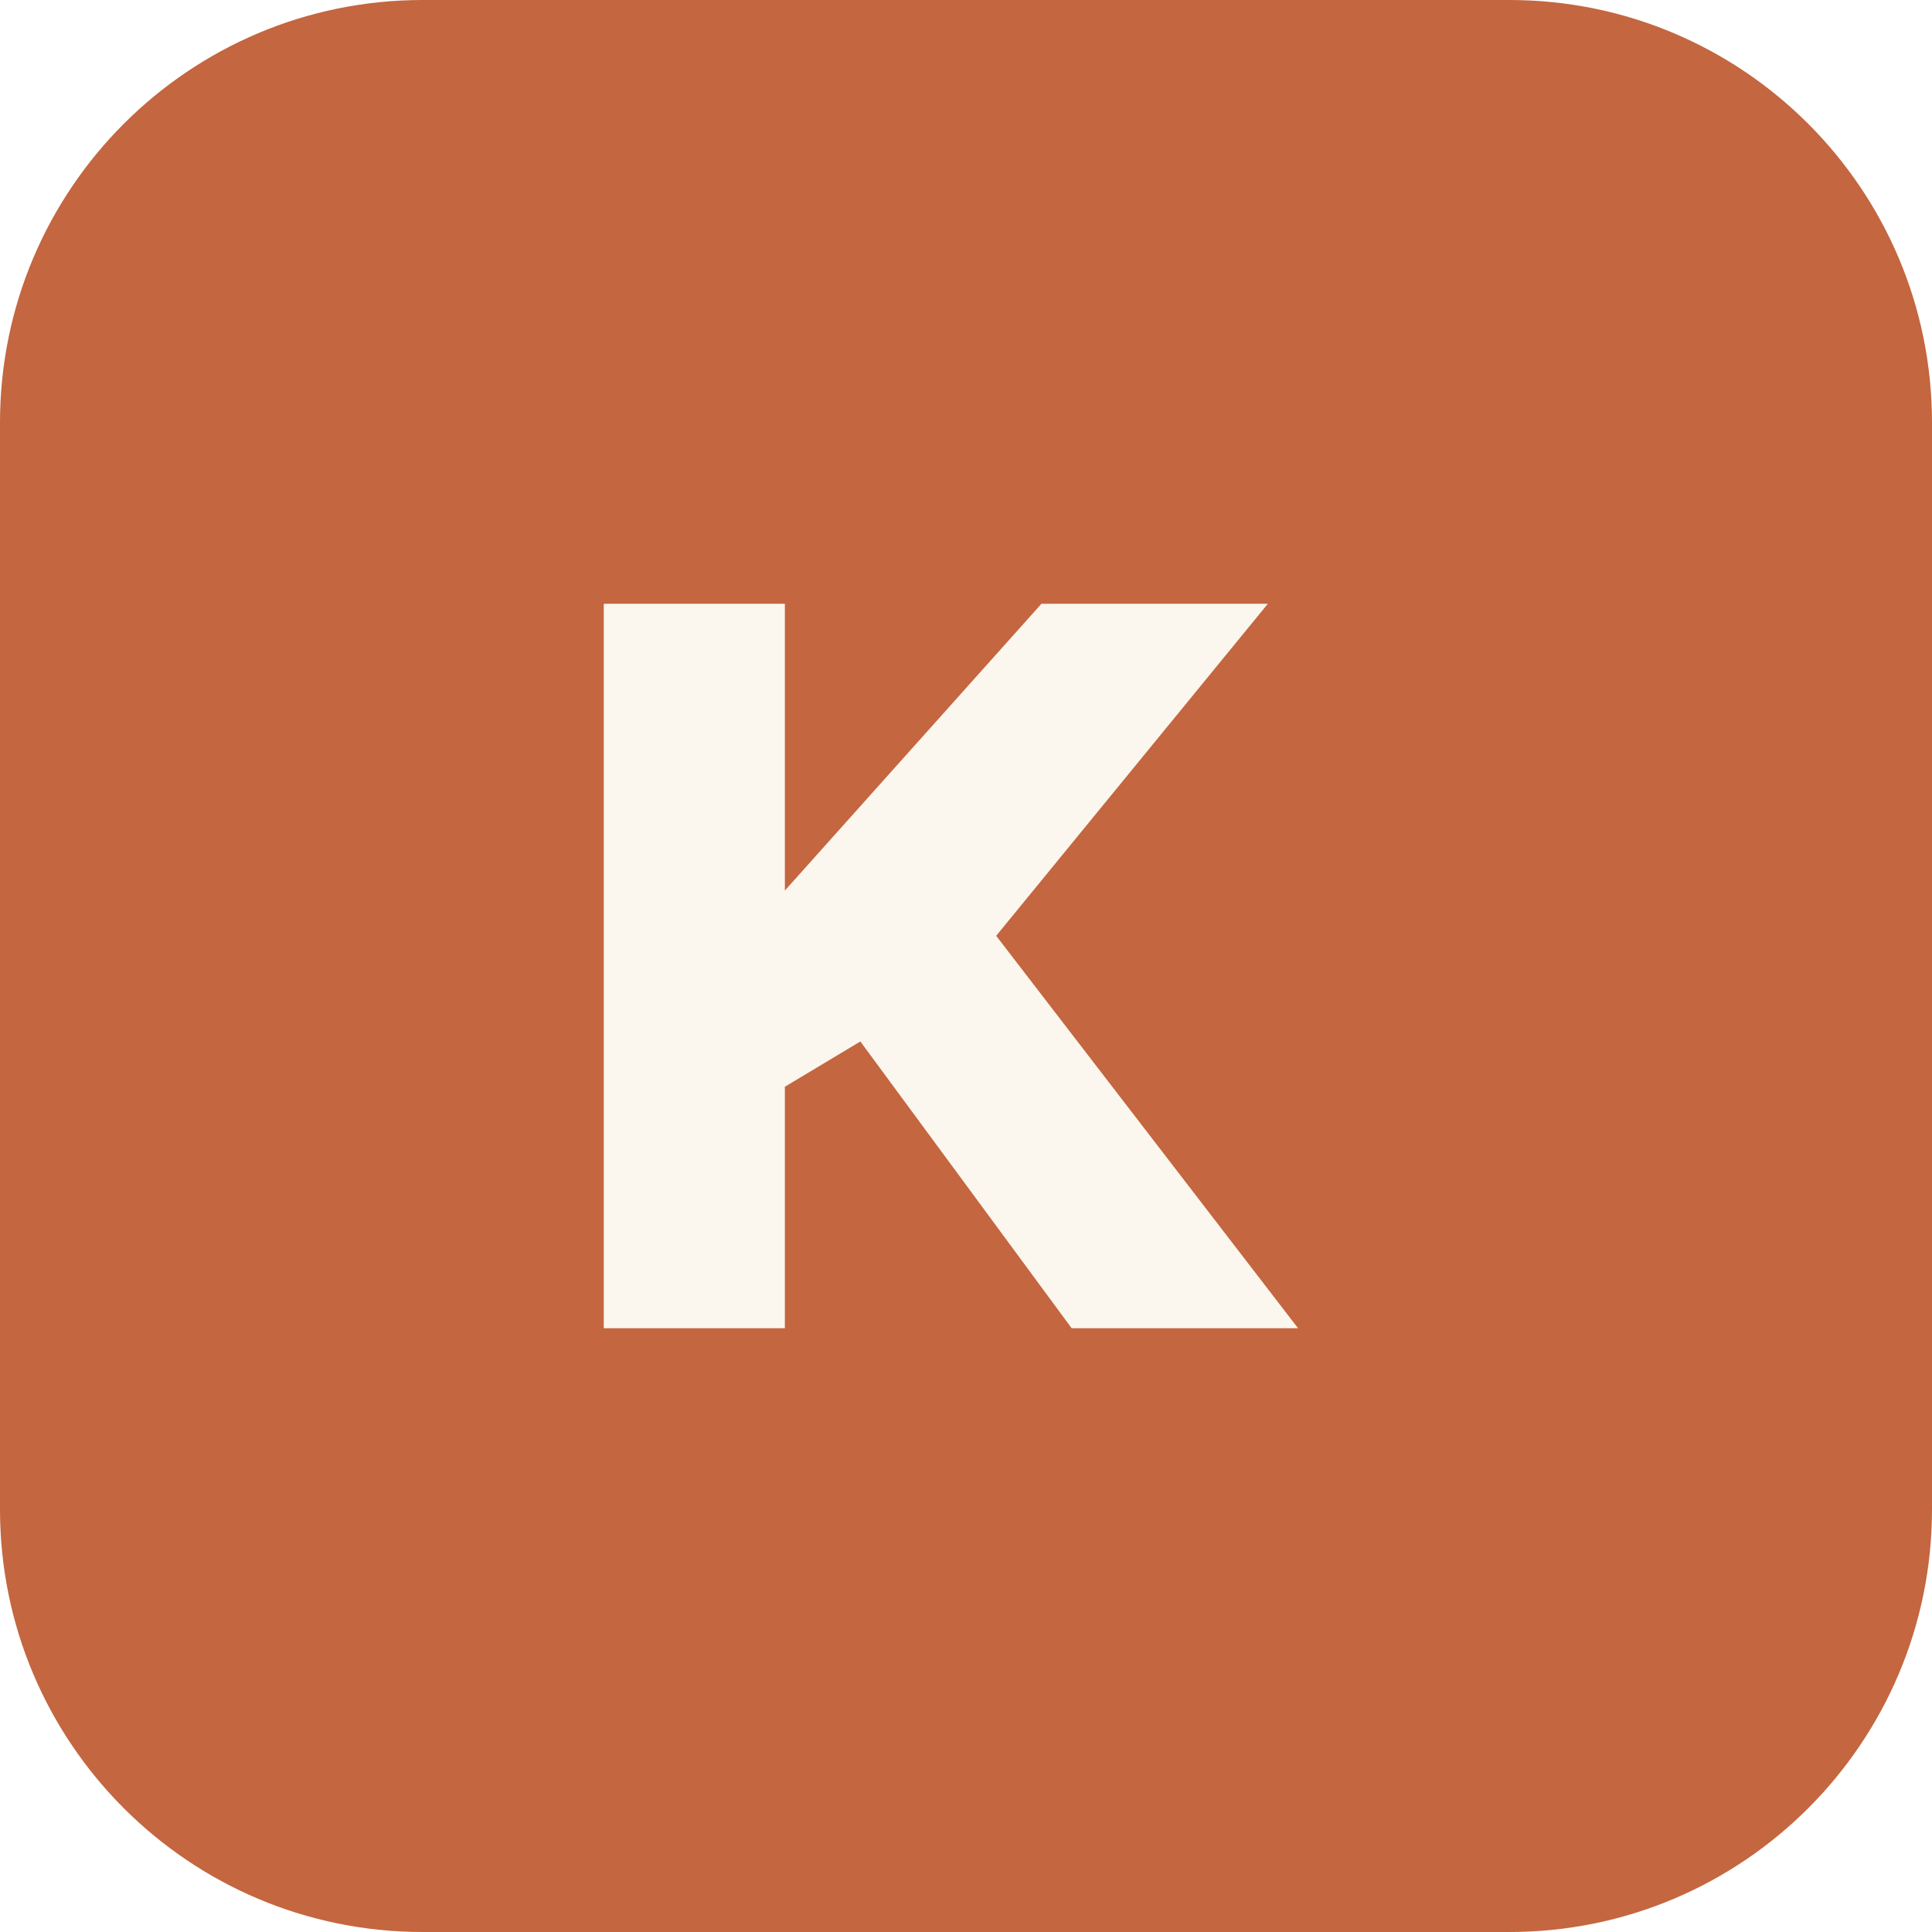
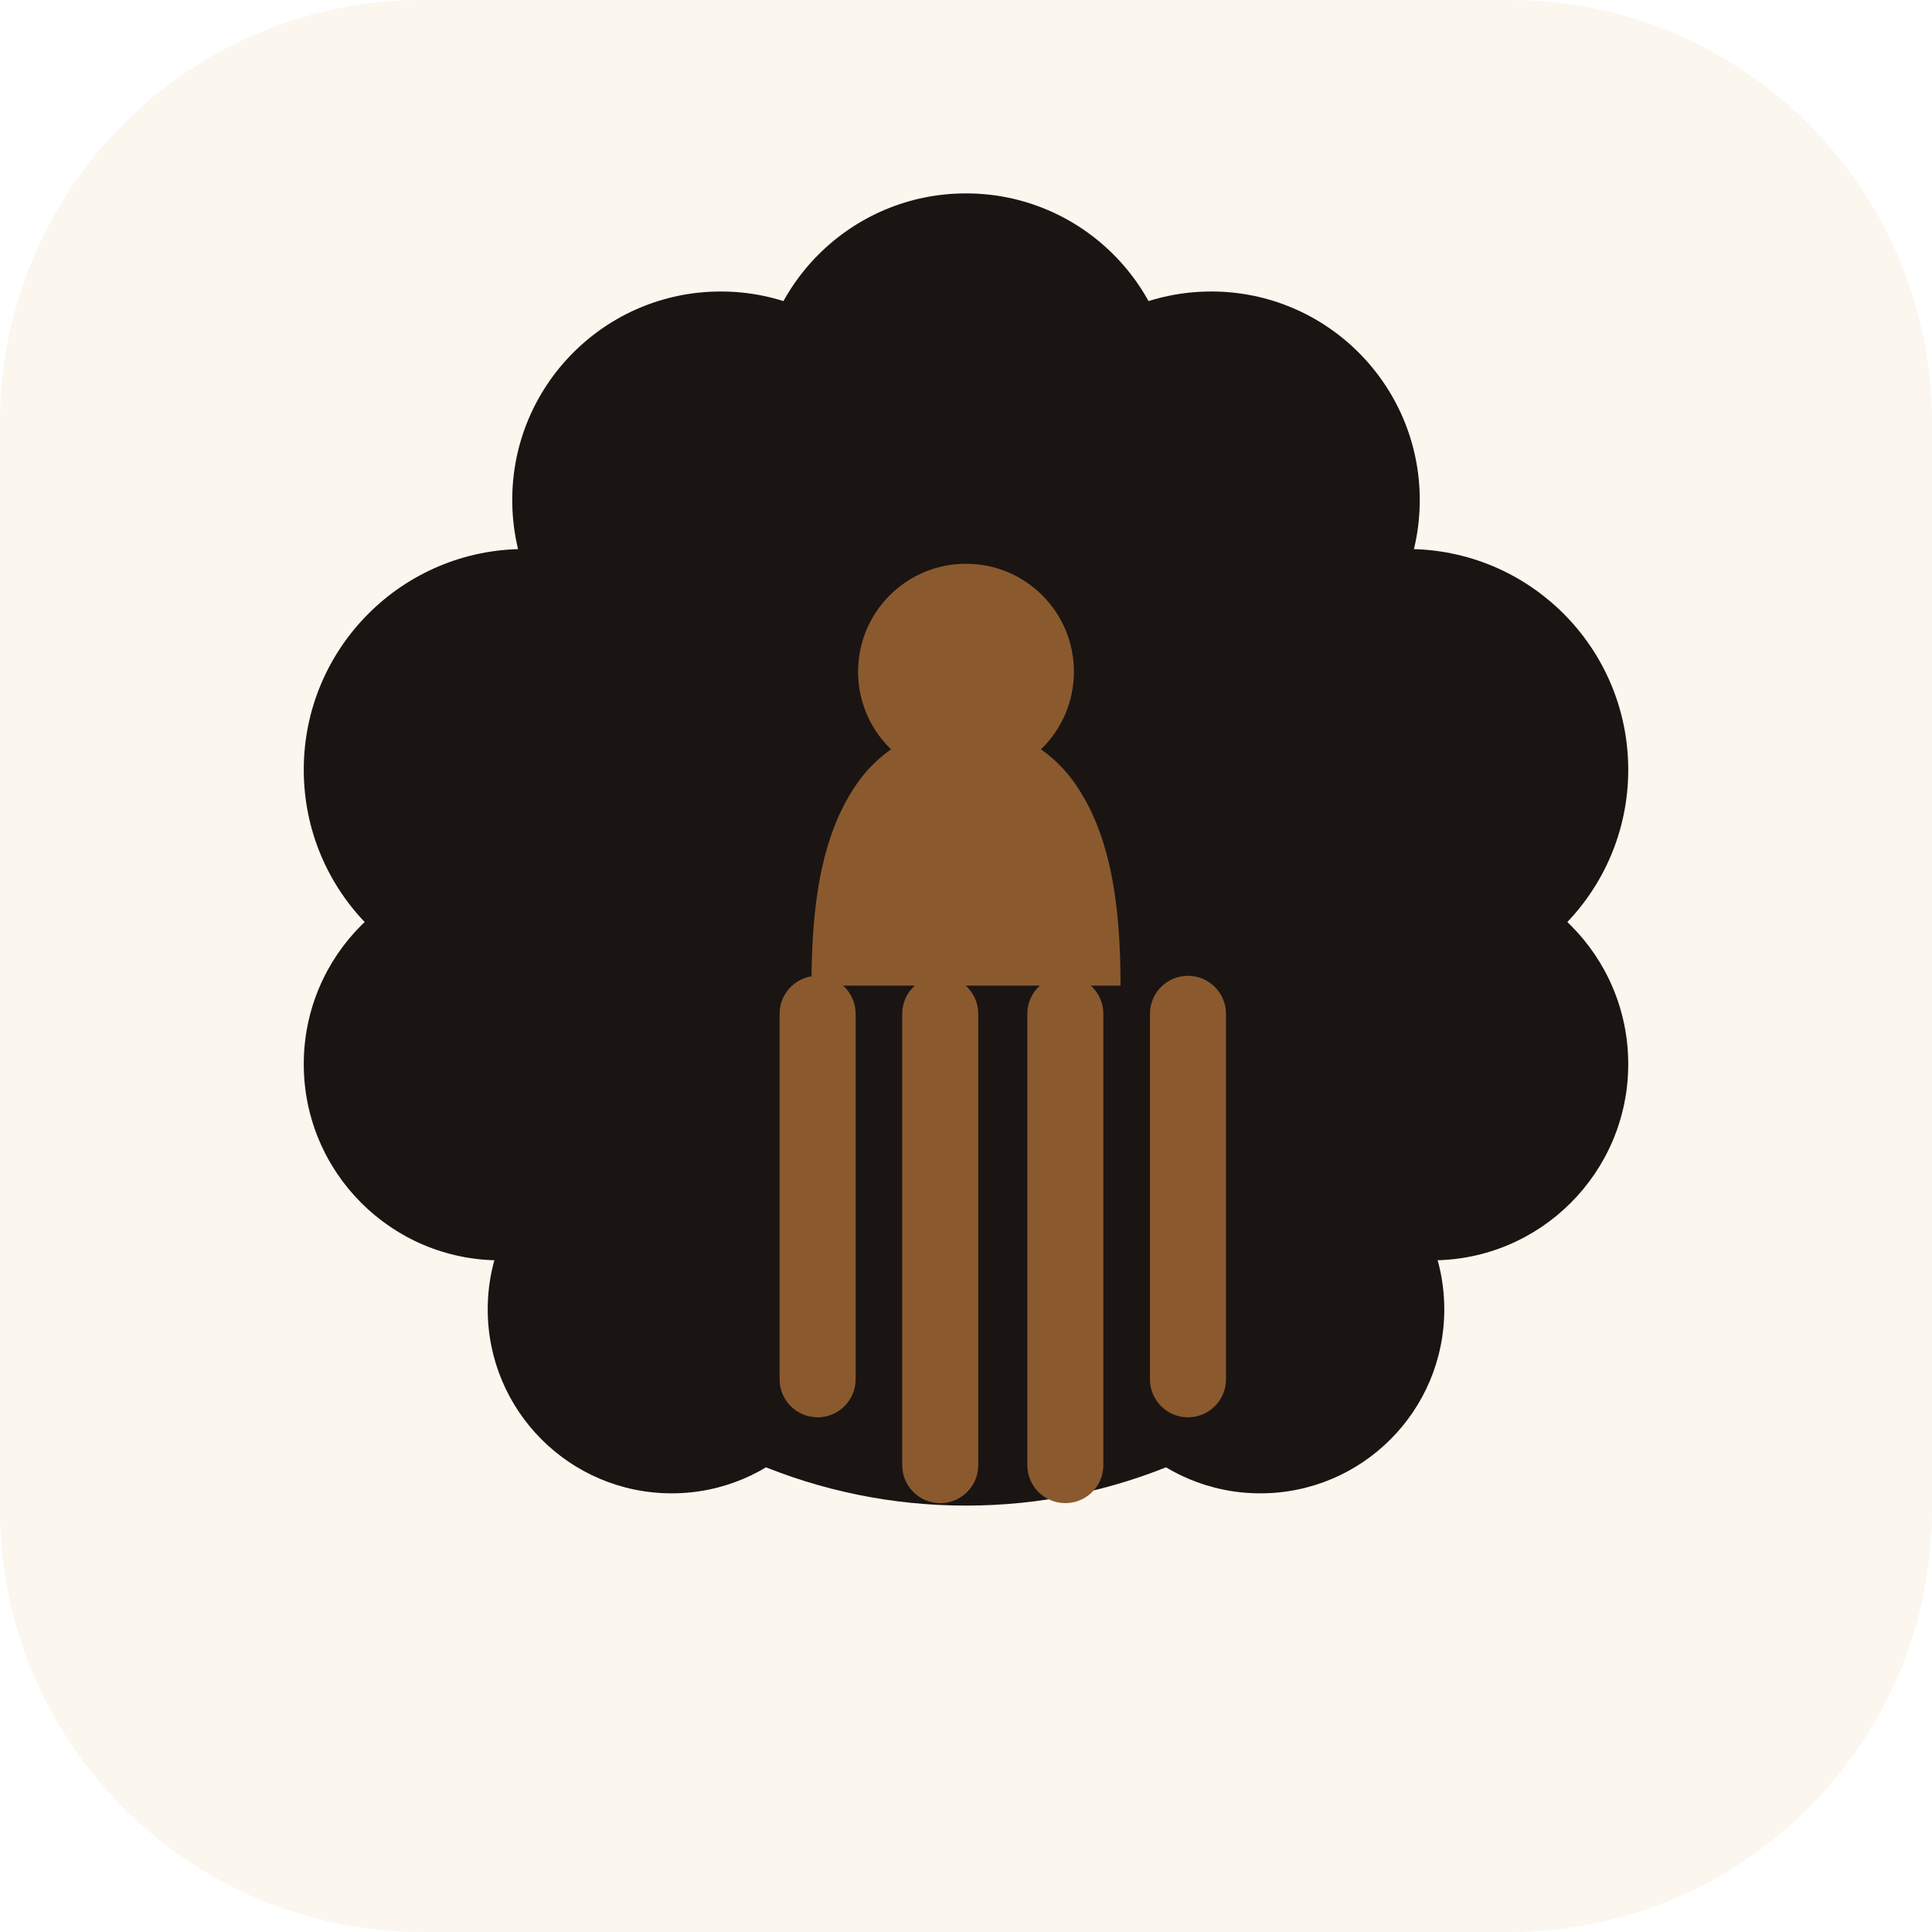
<svg xmlns="http://www.w3.org/2000/svg" viewBox="0 0 64 64">
-   <rect width="64" height="64" rx="14" fill="#C4663F" />
-   <path d="M20 44V20h6v9.5L34.5 20H42L33 31l10 13h-7.5l-7-9.5L26 36v8h-6z" fill="#FBF6EE" />
+   <rect width="64" height="64" rx="14" fill="#FBF6EE" />
+   <g transform="translate(6 6) scale(0.8125)" fill="#1A1512">
+     <circle cx="32" cy="32" r="22" />
+     <circle cx="14" cy="24" r="9" />
+     <circle cx="22" cy="13" r="8.5" />
+     <circle cx="32" cy="9" r="8.5" />
+     <circle cx="42" cy="13" r="8.5" />
+     <circle cx="50" cy="24" r="9" />
+     <circle cx="13" cy="36" r="8" />
+     <circle cx="51" cy="36" r="8" />
+     <circle cx="20" cy="46" r="7.5" />
+     <circle cx="44" cy="46" r="7.5" />
+   </g>
+   <g transform="translate(6 6) scale(0.8125)" fill="#8A5A2E">
+     <circle cx="32" cy="20" r="4.4" />
+     <path d="M27.6 24.5c1-1.4 2.6-2.3 4.4-2.3s3.4.9 4.4 2.3c1.5 2.1 1.9 5 1.9 8.3h-12.6c0-3.3.4-6.2 1.9-8.3Z" />
+     <rect x="24.4" y="32.4" width="3.1" height="18" rx="1.55" />
+     <rect x="29.4" y="32.4" width="3.1" height="21.5" rx="1.55" />
+     <rect x="34.5" y="32.4" width="3.1" height="21.5" rx="1.55" />
+     <rect x="39.5" y="32.4" width="3.1" height="18" rx="1.55" />
+   </g>
</svg>
